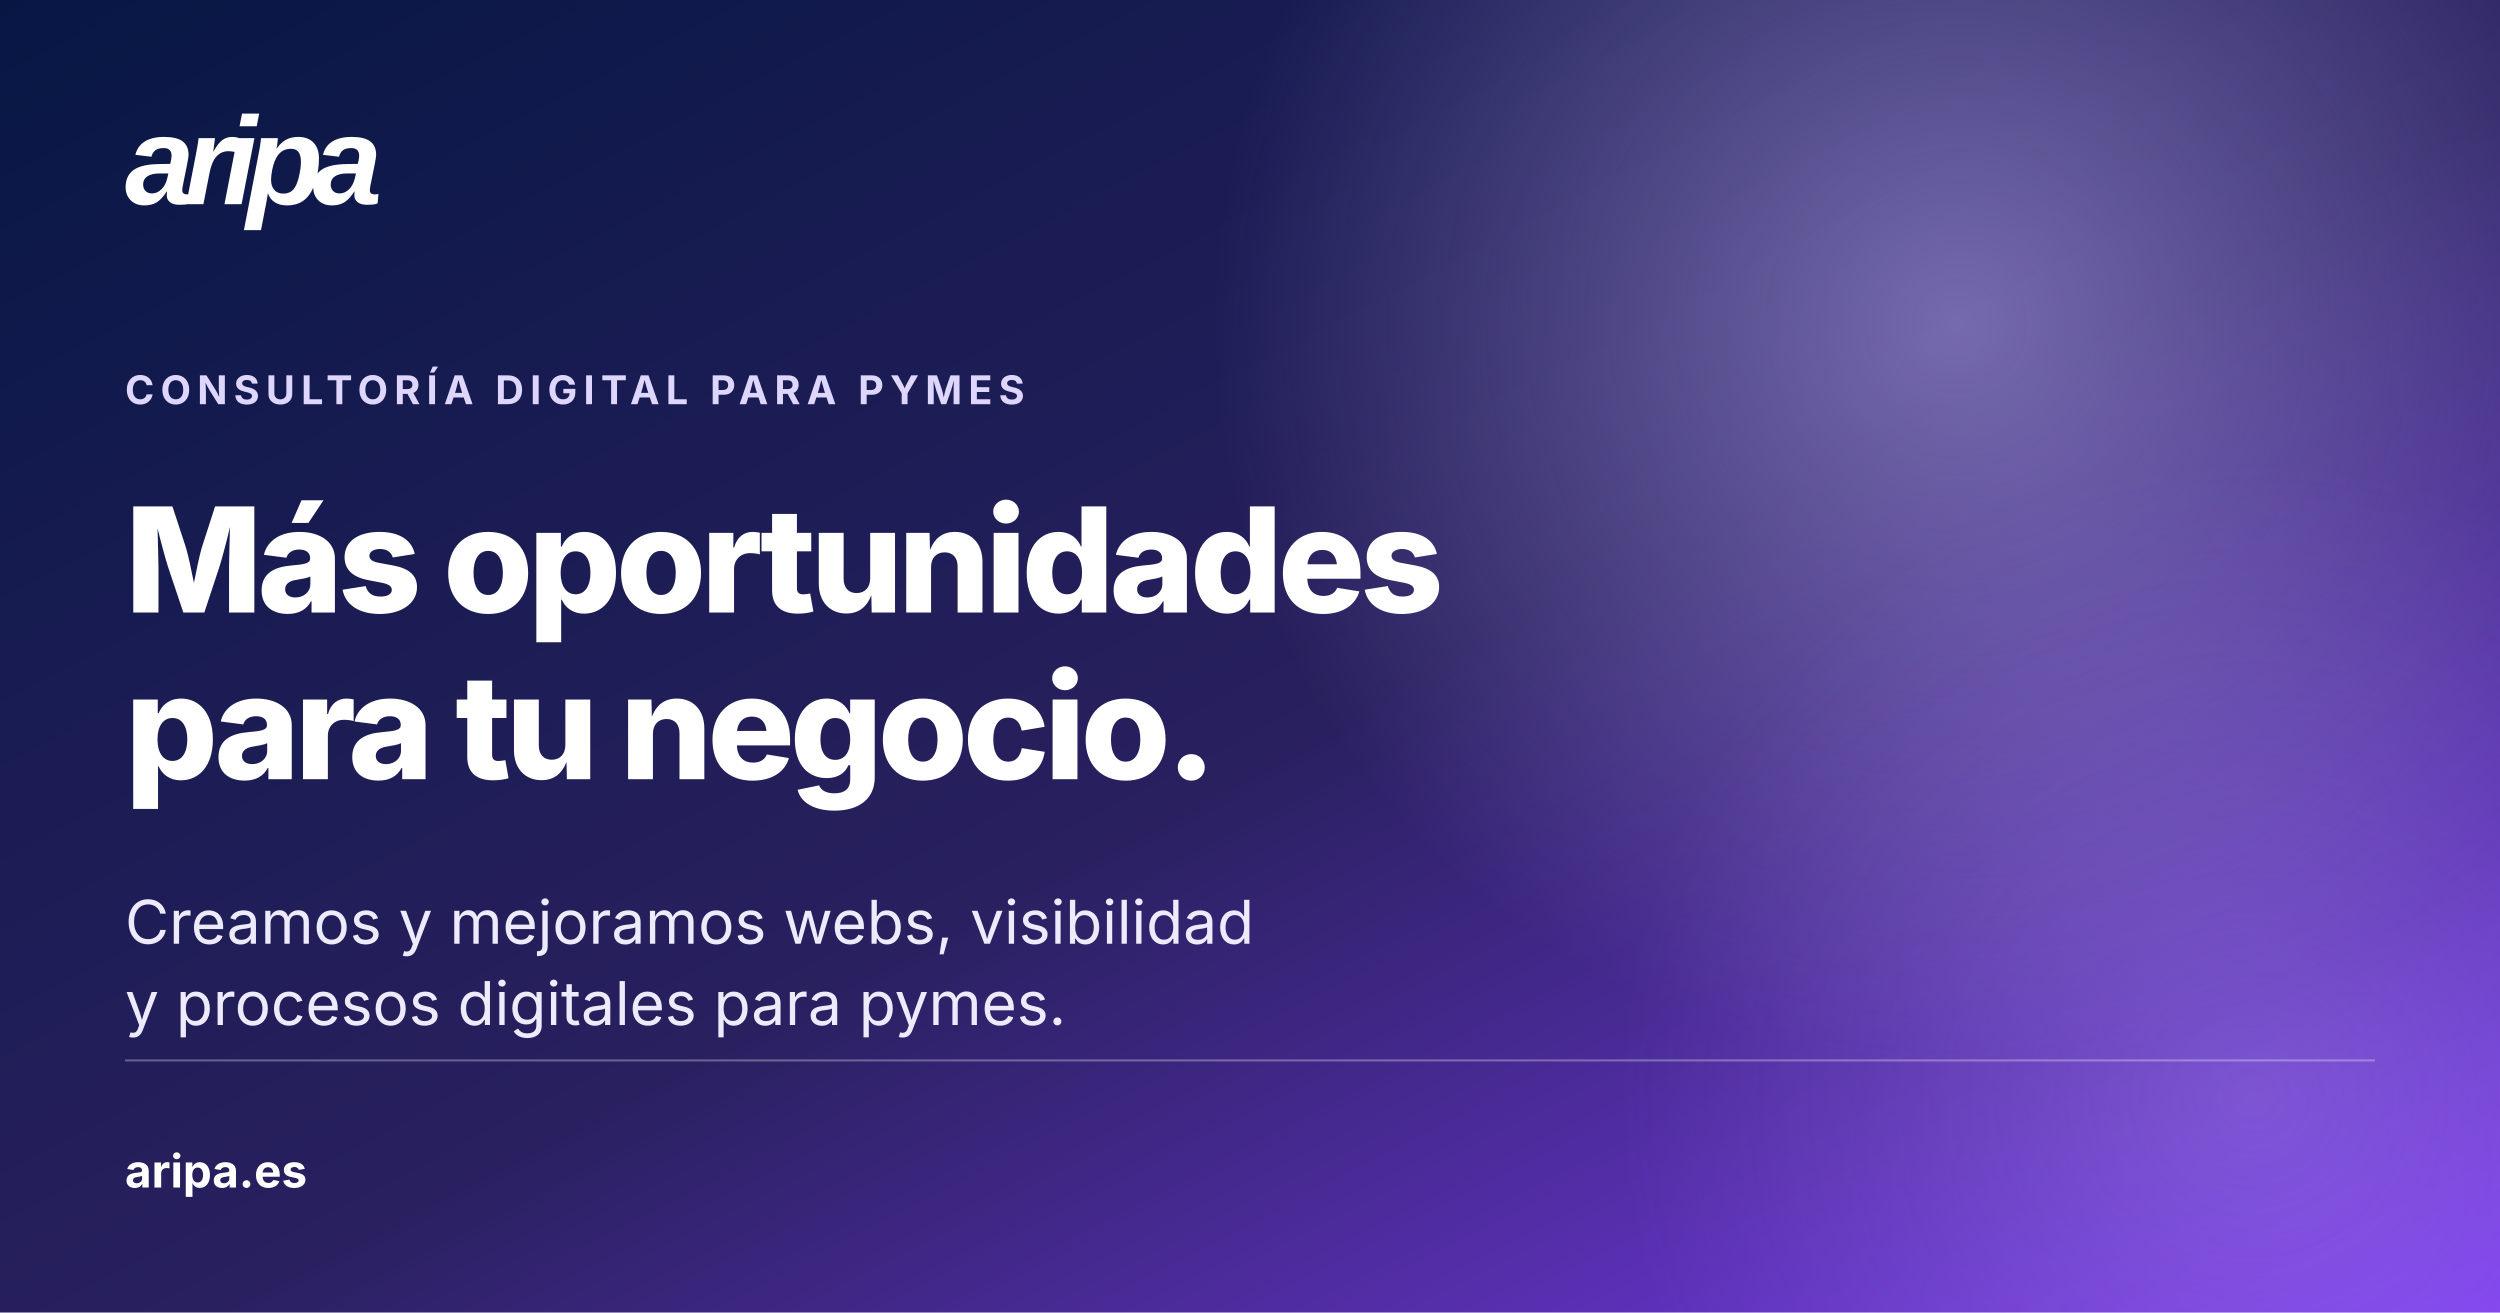
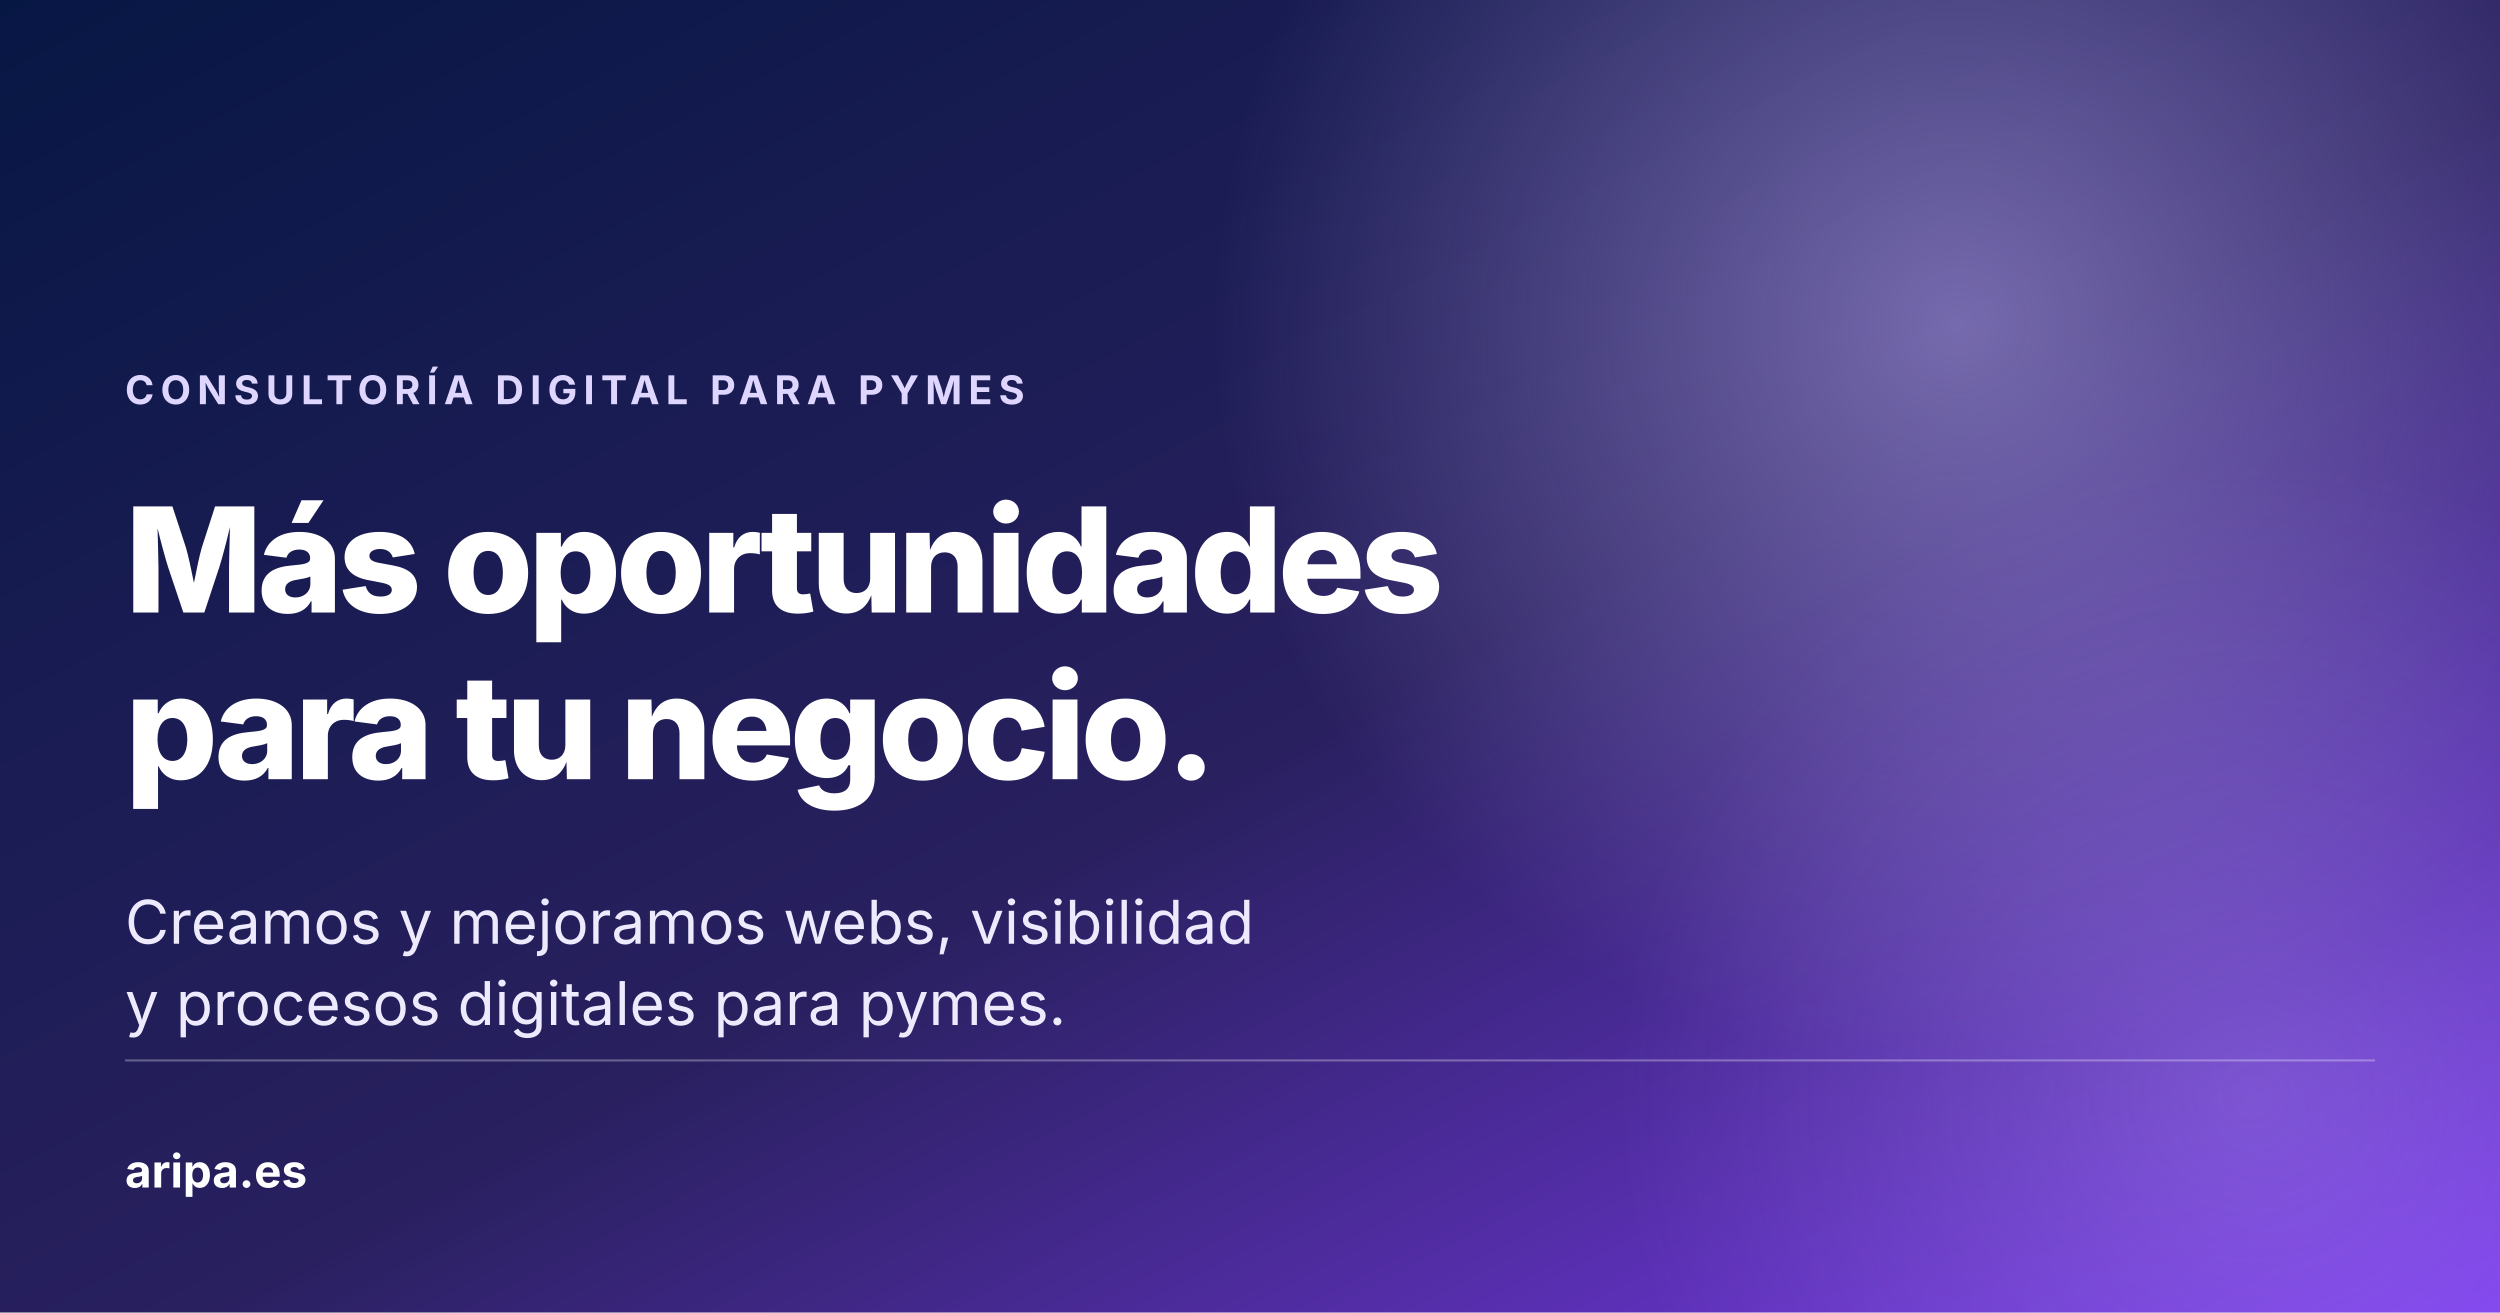
<svg xmlns="http://www.w3.org/2000/svg" width="1200" height="630" viewBox="0 0 1200 630" role="img" aria-labelledby="title description">
  <defs>
    <linearGradient id="background" x1="0" y1="0" x2="1" y2="1">
      <stop offset="0" stop-color="#071744" />
      <stop offset="0.54" stop-color="#29205f" />
      <stop offset="1" stop-color="#7c3aed" />
    </linearGradient>
    <radialGradient id="light" cx="50%" cy="50%" r="50%">
      <stop offset="0" stop-color="#c4b5fd" stop-opacity=".5" />
      <stop offset="1" stop-color="#c4b5fd" stop-opacity="0" />
    </radialGradient>
  </defs>
  <rect width="1200" height="630" fill="url(#background)" />
  <circle cx="940" cy="155" r="360" fill="url(#light)" />
  <circle cx="1080" cy="525" r="300" fill="url(#light)" opacity=".52" />
  <path d="M60 509H1140" stroke="#fff" stroke-opacity=".3" />
-   <text x="60" y="98" fill="#fff" font-family="Arial, sans-serif" font-size="60" font-weight="700" font-style="italic" letter-spacing="-5">aripa</text>
  <text x="60" y="194" fill="#ded6fe" font-family="Inter, Arial, sans-serif" font-size="19" font-weight="700" letter-spacing="3">CONSULTORÍA DIGITAL PARA PYMES</text>
  <text x="60" y="294" fill="#fff" font-family="Inter, Arial, sans-serif" font-size="70" font-weight="800" letter-spacing="-2.5">Más oportunidades</text>
  <text x="60" y="374" fill="#fff" font-family="Inter, Arial, sans-serif" font-size="70" font-weight="800" letter-spacing="-2.5">para tu negocio.</text>
  <text x="60" y="453" fill="#eeeafd" font-family="Inter, Arial, sans-serif" font-size="29" font-weight="400">Creamos y mejoramos webs, visibilidad</text>
  <text x="60" y="492" fill="#eeeafd" font-family="Inter, Arial, sans-serif" font-size="29" font-weight="400">y procesos digitales para pymes.</text>
  <text x="60" y="570" fill="#fff" font-family="Inter, Arial, sans-serif" font-size="22" font-weight="700">aripa.es</text>
</svg>
